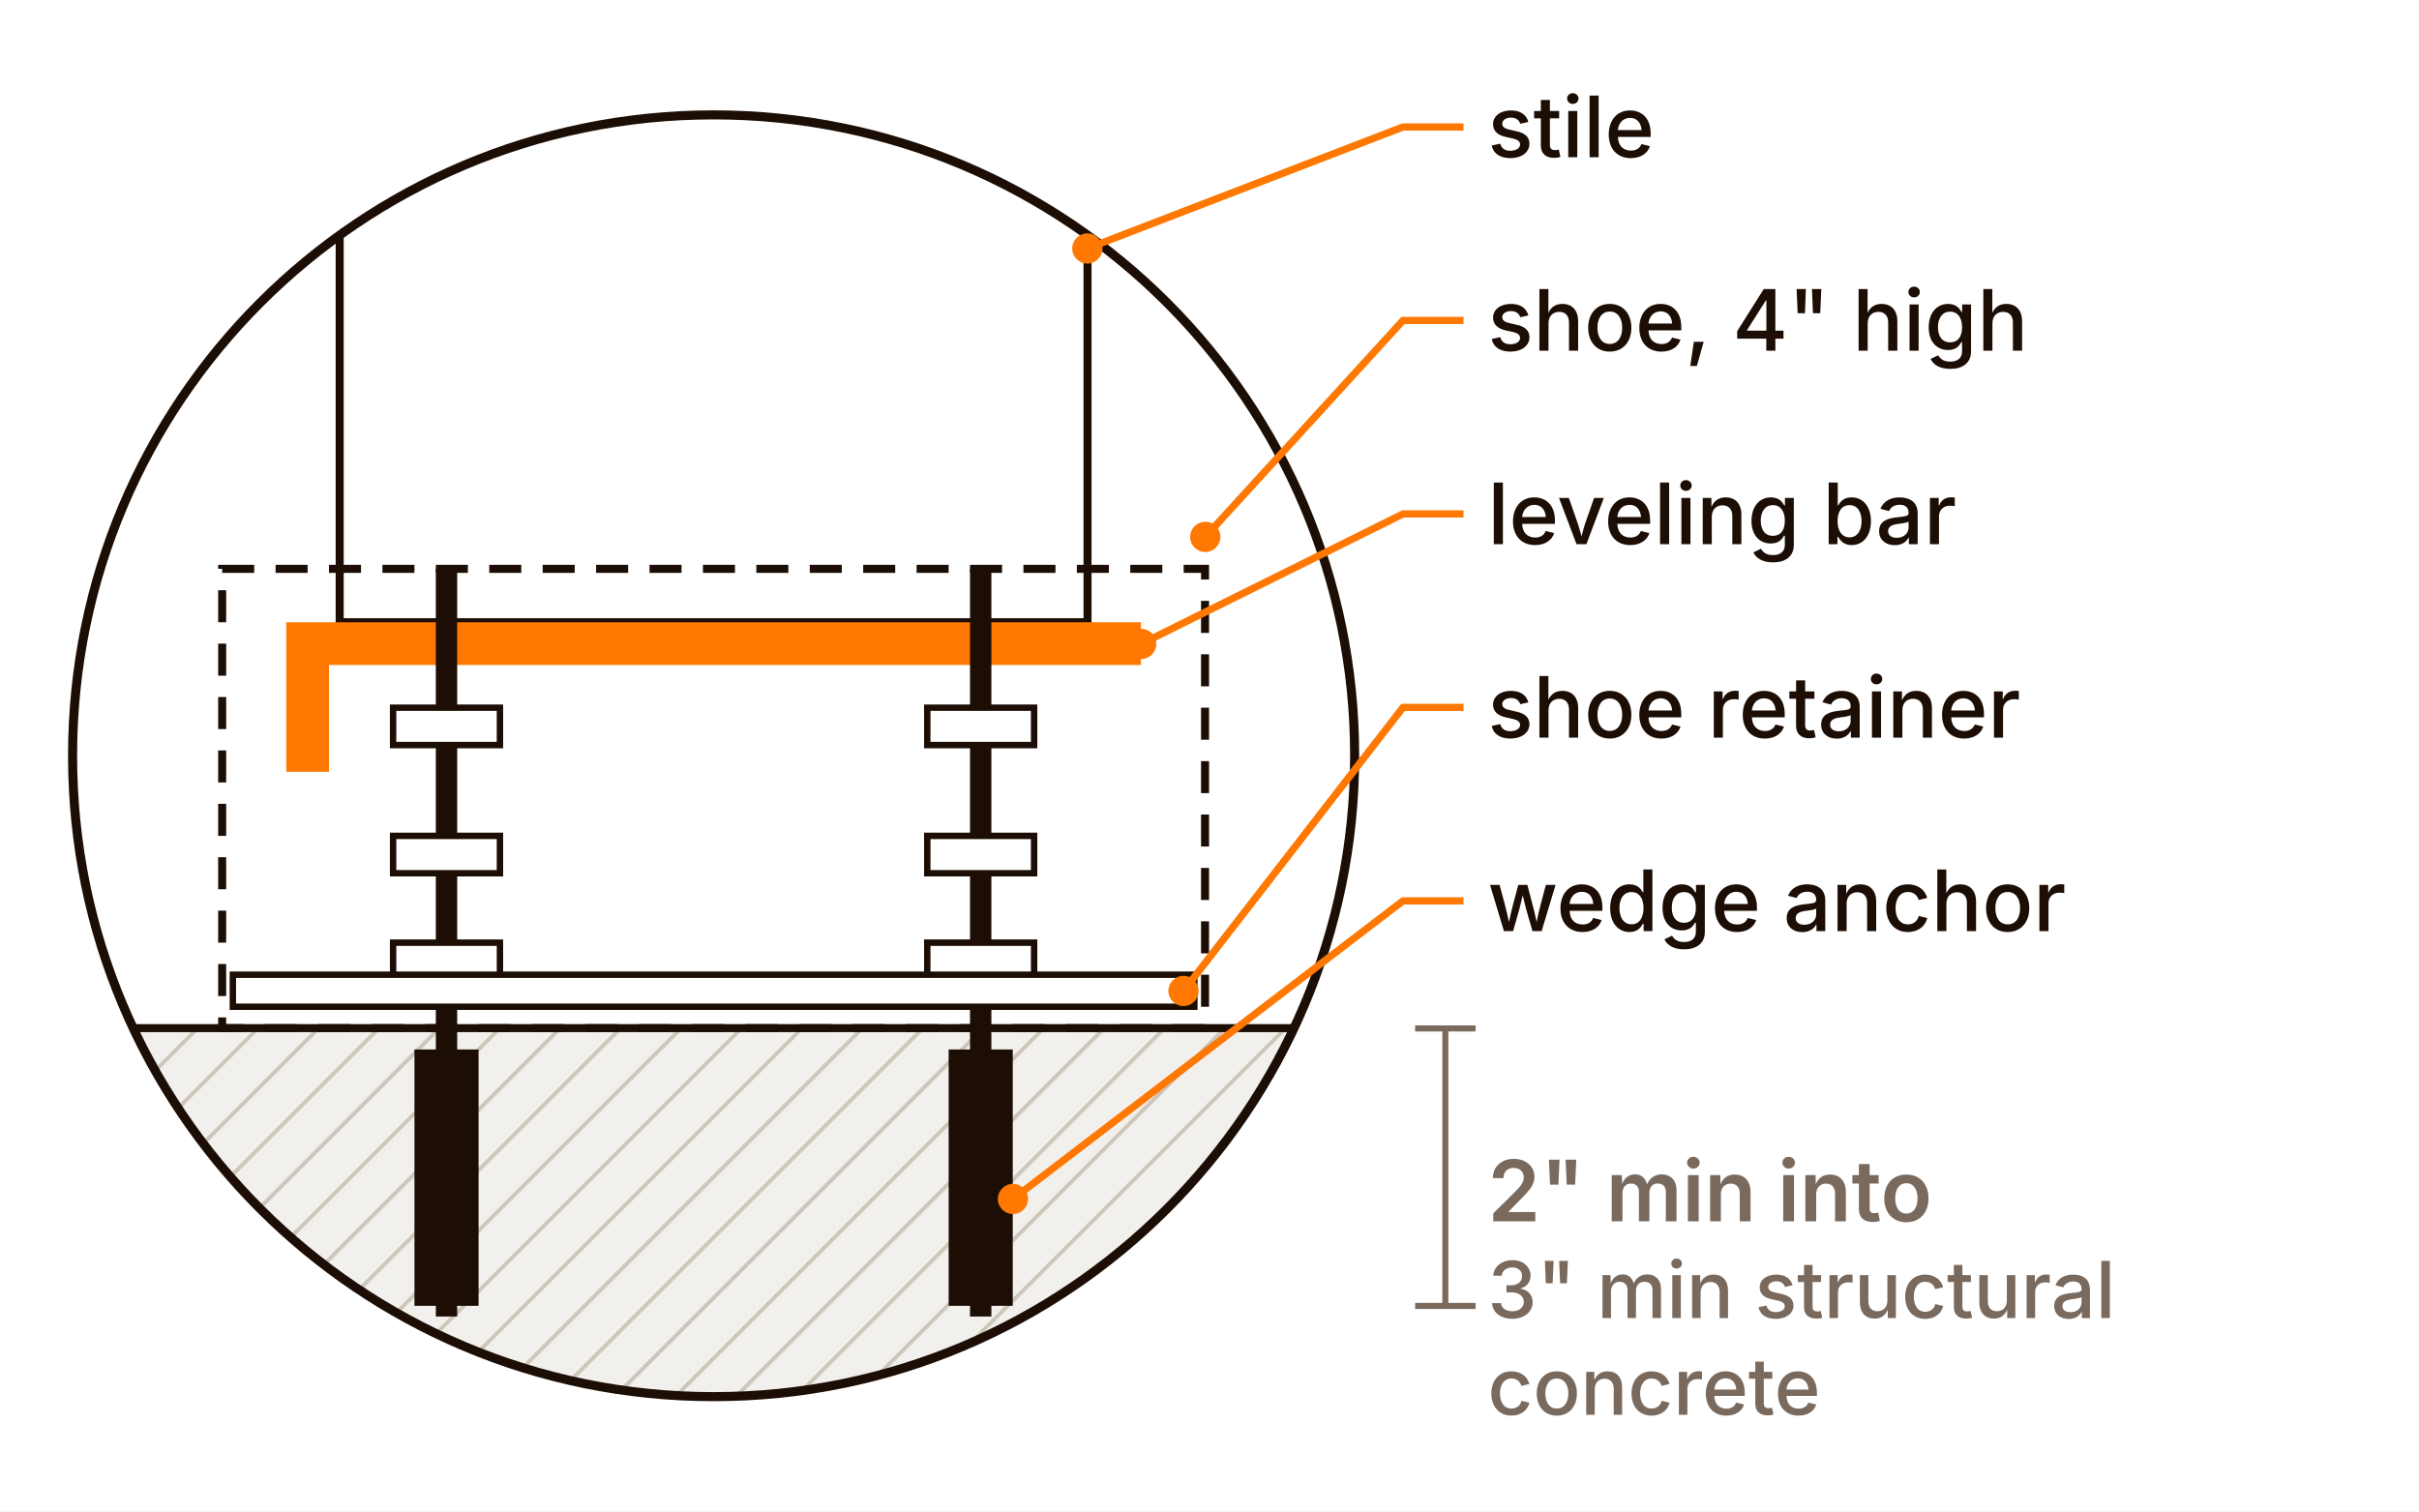
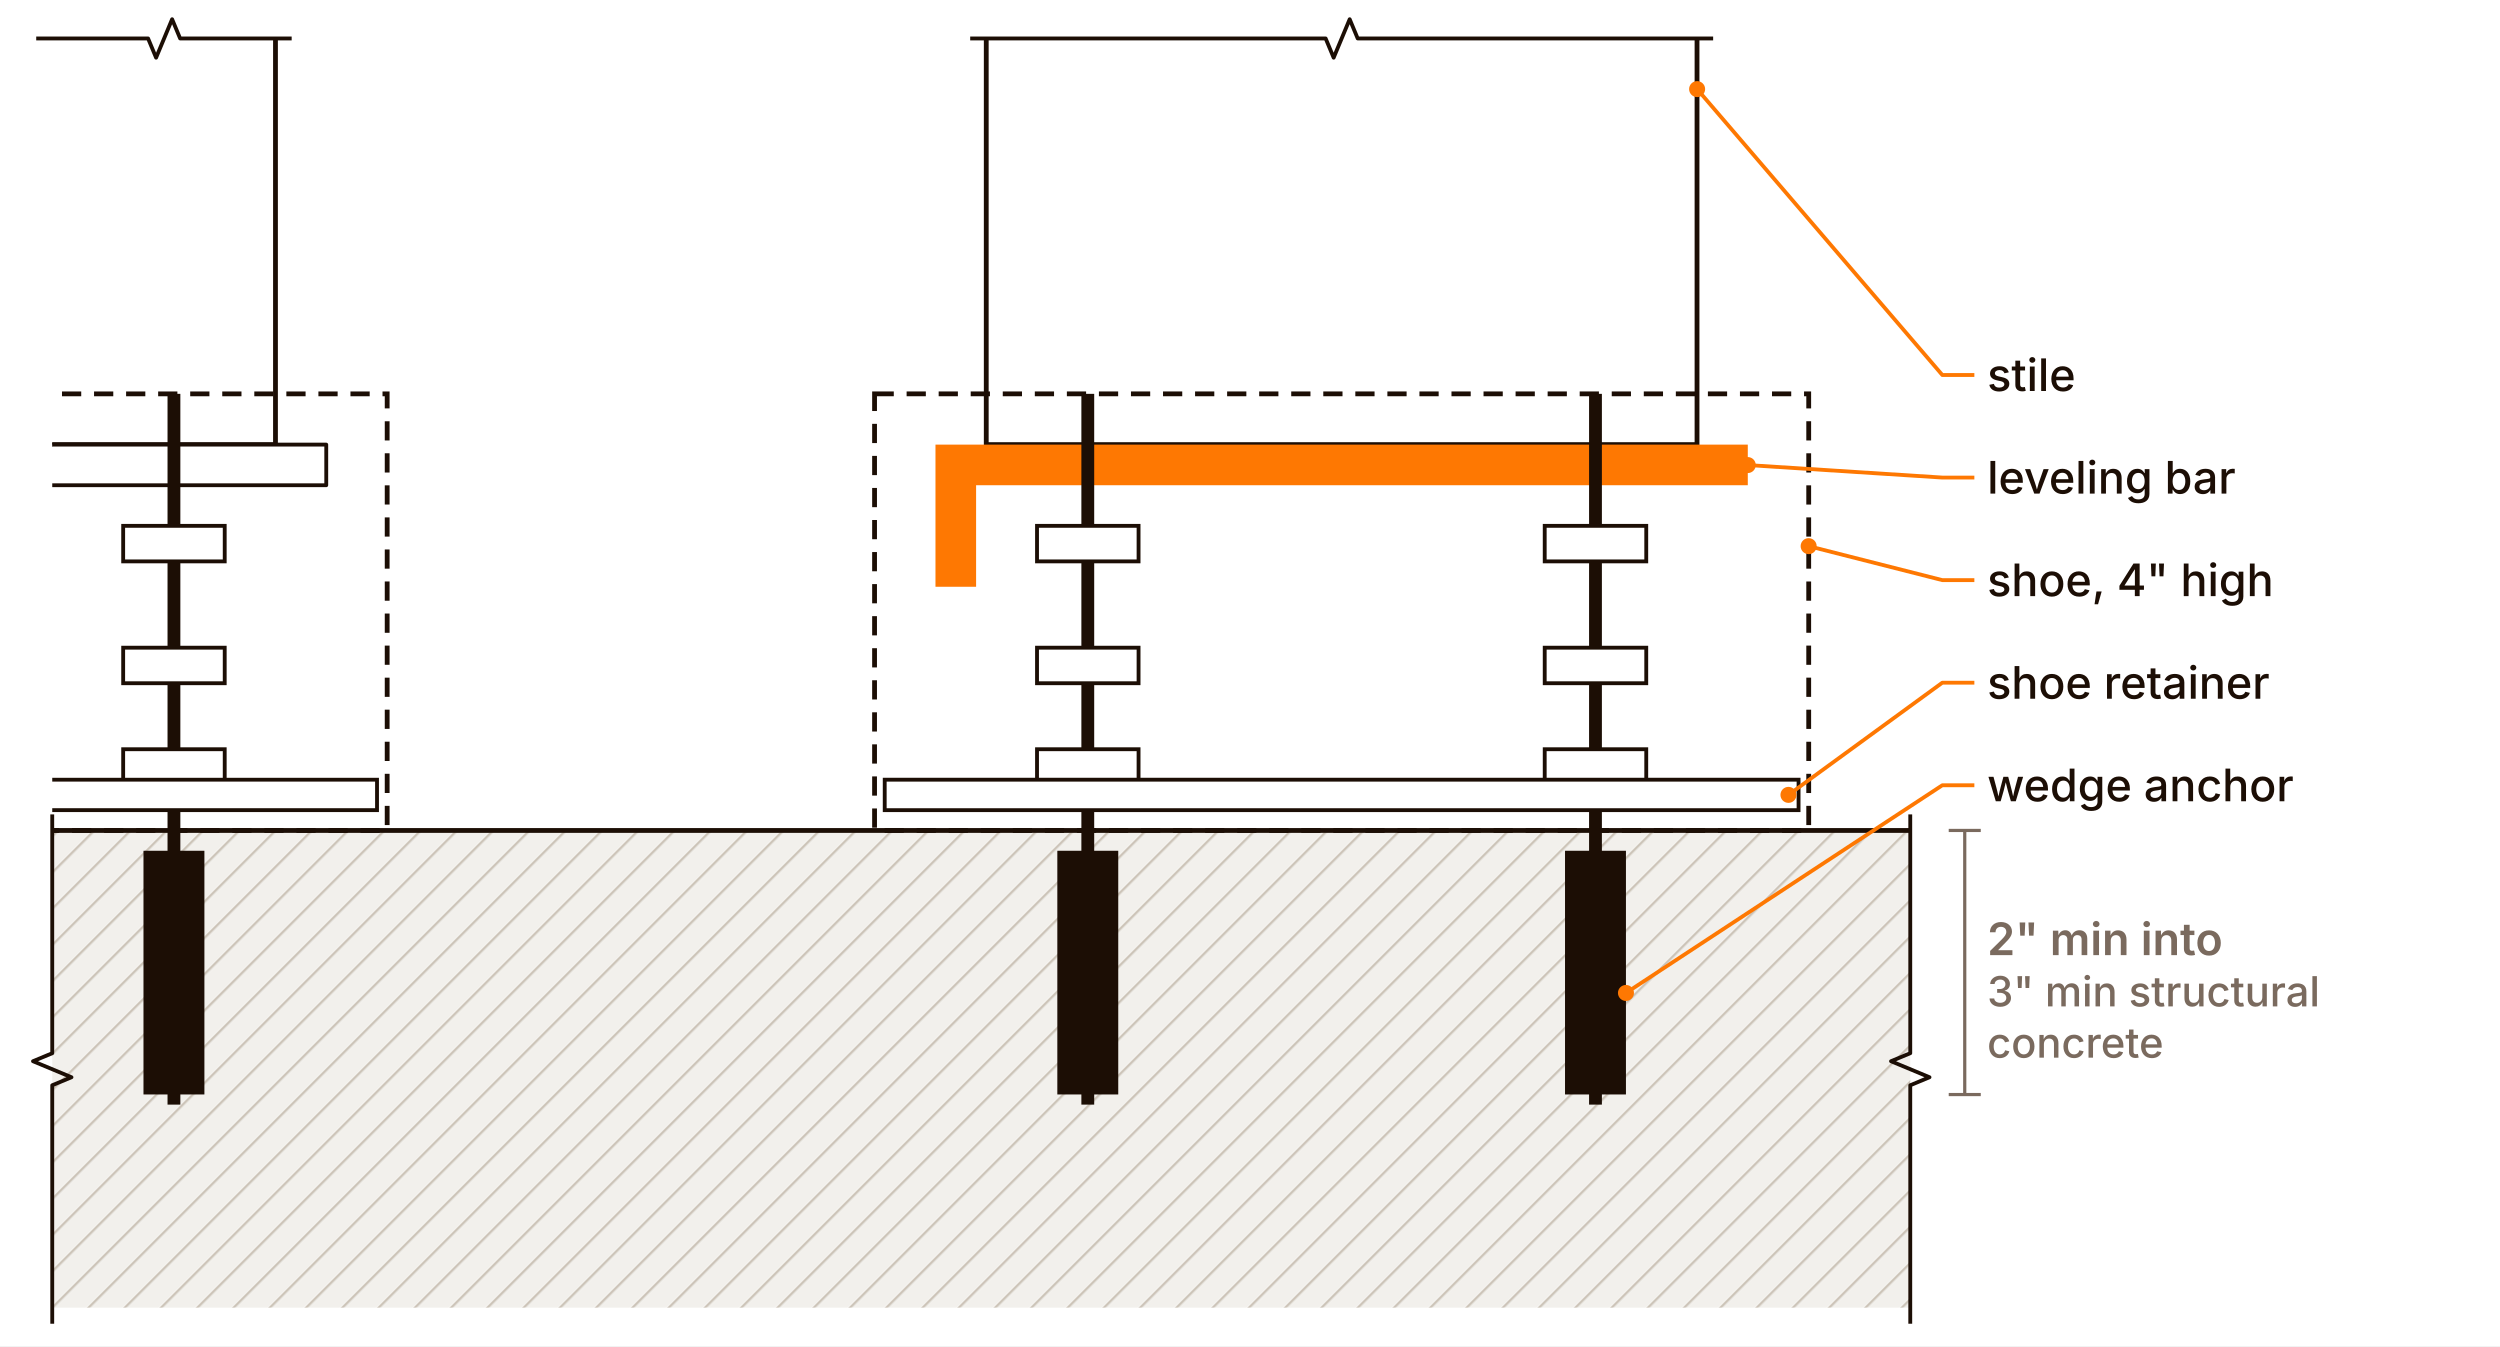
- <svg xmlns="http://www.w3.org/2000/svg" viewBox="0 0 400 250" width="400" height="250" role="img" aria-labelledby="t-mounting-floor-mounted-detail-anchor d-mounting-floor-mounted-detail-anchor" font-family="Inter, ui-sans-serif, system-ui, sans-serif">
+ <svg xmlns="http://www.w3.org/2000/svg" viewBox="0 0 780 420" width="780" height="420" role="img" aria-labelledby="t-mounting-floor-mounted-detail-anchor d-mounting-floor-mounted-detail-anchor" font-family="Inter, ui-sans-serif, system-ui, sans-serif">
  <defs>
    <pattern id="hatch-mounting-floor-mounted-detail-anchor" width="8" height="8" patternUnits="userSpaceOnUse" patternTransform="rotate(45)">
      <rect width="8" height="8" fill="#f2f0ec" />
      <line x1="0" y1="0" x2="0" y2="8" stroke="#cfc7bc" stroke-width="1.5" />
    </pattern>
    <marker id="tick-mounting-floor-mounted-detail-anchor" viewBox="0 0 10 10" refX="5" refY="5" markerWidth="8" markerHeight="8" orient="auto">
      <path d="M2 8 L8 2" stroke="#7a6a5e" stroke-width="1.5" />
    </marker>
  </defs>
-   <rect width="400" height="250" fill="#ffffff" />
-   <g transform="translate(118 125) scale(0.8833) translate(-150 -145)">
-     <clipPath id="c-mounting-floor-mounted-detail-anchor">
-       <circle cx="150" cy="145" r="120" />
-     </clipPath>
-     <g clip-path="url(#c-mounting-floor-mounted-detail-anchor)">
-       <rect x="0" y="196" width="300" height="110" fill="url(#hatch-mounting-floor-mounted-detail-anchor)" stroke="none" stroke-width="1.5" />
-       <line x1="0" y1="196" x2="300" y2="196" stroke="#1c0e05" stroke-width="1.5" />
-       <rect x="80" y="0" width="140" height="120" fill="#ffffff" stroke="#1c0e05" stroke-width="1.5" />
-       <path d="M70 120 h160 v8 h-152 v20 h-8 z" fill="#fe7802" />
+   <rect width="780" height="420" fill="#ffffff" />
+   <style>.dz *{vector-effect:non-scaling-stroke}</style>
+   <clipPath id="c-mounting-floor-mounted-detail-anchor">
+     <rect x="16.3" y="12.0" width="579.7" height="396.0" />
+   </clipPath>
+   <pattern id="hk-mounting-floor-mounted-detail-anchor" width="5.051" height="5.051" patternUnits="userSpaceOnUse" patternTransform="rotate(45)">
+     <rect width="5.051" height="5.051" fill="#f2f0ec" />
+     <line x1="0" y1="0" x2="0" y2="5.051" stroke="#cfc7bc" stroke-width="0.947" />
+   </pattern>
+   <g clip-path="url(#c-mounting-floor-mounted-detail-anchor)">
+     <g class="dz" transform="translate(180.99 -51.36) scale(1.584)">
+       <rect x="-1000" y="196" width="2000" height="600" fill="url(#hk-mounting-floor-mounted-detail-anchor)" stroke="none" stroke-width="1.5" />
+       <line x1="-1000" y1="196" x2="1000" y2="196" stroke="#1c0e05" stroke-width="1.5" />
+       <rect x="-200" y="-600" width="140" height="720" fill="#ffffff" stroke="#1c0e05" stroke-width="1.5" />
+       <path d="M-210 120 h160 v8 h-152 v20 h-8 z" fill="#ffffff" stroke="#1c0e05" stroke-width="1.2" stroke-linejoin="round" />
+       <line x1="-180" y1="110" x2="-180" y2="250" stroke="#1c0e05" stroke-width="4" />
+       <rect x="-190" y="136" width="20" height="7" fill="#ffffff" stroke="#1c0e05" stroke-width="1.2" />
+       <rect x="-190" y="160" width="20" height="7" fill="#ffffff" stroke="#1c0e05" stroke-width="1.2" />
+       <rect x="-190" y="180" width="20" height="7" fill="#ffffff" stroke="#1c0e05" stroke-width="1.2" />
+       <rect x="-186" y="200" width="12" height="48" fill="#1c0e05" stroke="none" stroke-width="1.5" />
+       <line x1="-80" y1="110" x2="-80" y2="250" stroke="#1c0e05" stroke-width="4" />
+       <rect x="-90" y="136" width="20" height="7" fill="#ffffff" stroke="#1c0e05" stroke-width="1.2" />
+       <rect x="-90" y="160" width="20" height="7" fill="#ffffff" stroke="#1c0e05" stroke-width="1.2" />
+       <rect x="-90" y="180" width="20" height="7" fill="#ffffff" stroke="#1c0e05" stroke-width="1.2" />
+       <rect x="-86" y="200" width="12" height="48" fill="#1c0e05" stroke="none" stroke-width="1.5" />
+       <rect x="-220" y="186" width="180" height="6" fill="#ffffff" stroke="#1c0e05" stroke-width="1.2" />
+       <rect x="-222" y="110" width="184" height="86" fill="none" stroke="#1c0e05" stroke-width="1.5" stroke-dasharray="6 4" />
+       <rect x="80" y="-600" width="140" height="720" fill="#ffffff" stroke="#1c0e05" stroke-width="1.5" />
+       <path d="M70 120 h160 v8 h-152 v20 h-8 z" fill="#fe7802" stroke="none" stroke-width="0" stroke-linejoin="round" />
      <line x1="100" y1="110" x2="100" y2="250" stroke="#1c0e05" stroke-width="4" />
      <rect x="90" y="136" width="20" height="7" fill="#ffffff" stroke="#1c0e05" stroke-width="1.2" />
      <rect x="90" y="160" width="20" height="7" fill="#ffffff" stroke="#1c0e05" stroke-width="1.2" />
      <rect x="90" y="180" width="20" height="7" fill="#ffffff" stroke="#1c0e05" stroke-width="1.2" />
      <rect x="94" y="200" width="12" height="48" fill="#1c0e05" stroke="none" stroke-width="1.5" />
      <line x1="200" y1="110" x2="200" y2="250" stroke="#1c0e05" stroke-width="4" />
      <rect x="190" y="136" width="20" height="7" fill="#ffffff" stroke="#1c0e05" stroke-width="1.2" />
      <rect x="190" y="160" width="20" height="7" fill="#ffffff" stroke="#1c0e05" stroke-width="1.2" />
      <rect x="190" y="180" width="20" height="7" fill="#ffffff" stroke="#1c0e05" stroke-width="1.2" />
      <rect x="194" y="200" width="12" height="48" fill="#1c0e05" stroke="none" stroke-width="1.5" />
      <rect x="60" y="186" width="180" height="6" fill="#ffffff" stroke="#1c0e05" stroke-width="1.2" />
      <rect x="58" y="110" width="184" height="86" fill="none" stroke="#1c0e05" stroke-width="1.5" stroke-dasharray="6 4" />
    </g>
  </g>
-   <circle cx="118" cy="125" r="106" fill="none" stroke="#1c0e05" stroke-width="1.5" />
-   <path d="M242 21 H232 L179.8 41.1" fill="none" stroke="#fe7802" stroke-width="1.2" stroke-linejoin="round" />
-   <circle cx="179.8" cy="41.1" r="2.5" fill="#fe7802" />
-   <text x="246" y="26" font-size="14" font-weight="500" fill="#1c0e05" text-anchor="start" paint-order="stroke" stroke="#fff" stroke-width="4">stile</text>
-   <path d="M242 53 H232 L199.3 88.8" fill="none" stroke="#fe7802" stroke-width="1.2" stroke-linejoin="round" />
-   <circle cx="199.3" cy="88.8" r="2.5" fill="#fe7802" />
-   <text x="246" y="58" font-size="14" font-weight="500" fill="#1c0e05" text-anchor="start" paint-order="stroke" stroke="#fff" stroke-width="4">shoe, 4" high</text>
-   <path d="M242 85 H232 L188.7 106.5" fill="none" stroke="#fe7802" stroke-width="1.2" stroke-linejoin="round" />
-   <circle cx="188.7" cy="106.5" r="2.5" fill="#fe7802" />
-   <text x="246" y="90" font-size="14" font-weight="500" fill="#1c0e05" text-anchor="start" paint-order="stroke" stroke="#fff" stroke-width="4">leveling bar</text>
-   <path d="M242 117 H232 L195.7 163.9" fill="none" stroke="#fe7802" stroke-width="1.2" stroke-linejoin="round" />
-   <circle cx="195.7" cy="163.9" r="2.5" fill="#fe7802" />
-   <text x="246" y="122" font-size="14" font-weight="500" fill="#1c0e05" text-anchor="start" paint-order="stroke" stroke="#fff" stroke-width="4">shoe retainer</text>
-   <path d="M242 149 H232 L167.5 198.3" fill="none" stroke="#fe7802" stroke-width="1.2" stroke-linejoin="round" />
-   <circle cx="167.5" cy="198.3" r="2.5" fill="#fe7802" />
-   <text x="246" y="154" font-size="14" font-weight="500" fill="#1c0e05" text-anchor="start" paint-order="stroke" stroke="#fff" stroke-width="4">wedge anchor</text>
-   <line x1="239" y1="170.1" x2="239" y2="216" stroke="#7a6a5e" stroke-width="1" />
-   <line x1="234" y1="170.1" x2="244" y2="170.1" stroke="#7a6a5e" stroke-width="1" />
-   <line x1="234" y1="216" x2="244" y2="216" stroke="#7a6a5e" stroke-width="1" />
-   <text x="246" y="202" font-size="14" font-weight="600" fill="#7a6a5e" text-anchor="start">2" min into</text>
-   <text x="246" y="218" font-size="13" font-weight="500" fill="#7a6a5e" text-anchor="start">3" min structural</text>
-   <text x="246" y="234" font-size="13" font-weight="500" fill="#7a6a5e" text-anchor="start">concrete</text>
+   <path d="M302.7 12.0 L413.6 12.0 L416.1 18.0 L421.1 6.0 L423.6 12.0 L534.5 12.0" fill="none" stroke="#1c0e05" stroke-width="1.2" stroke-linejoin="round" />
+   <path d="M16.3 254.1 L16.3 328.6 L10.3 331.1 L22.3 336.1 L16.3 338.6 L16.3 413.0" fill="none" stroke="#1c0e05" stroke-width="1.2" stroke-linejoin="round" />
+   <path d="M596.0 254.1 L596.0 328.6 L590.0 331.1 L602.0 336.1 L596.0 338.6 L596.0 413.0" fill="none" stroke="#1c0e05" stroke-width="1.2" stroke-linejoin="round" />
+   <path d="M11.3 12.0 L46.2 12.0 L48.7 18.0 L53.7 6.0 L56.2 12.0 L91.0 12.0" fill="none" stroke="#1c0e05" stroke-width="1.2" stroke-linejoin="round" />
+   <path d="M616 117 H606 L529.5 27.8" fill="none" stroke="#fe7802" stroke-width="1.2" stroke-linejoin="round" />
+   <circle cx="529.5" cy="27.8" r="2.5" fill="#fe7802" />
+   <text x="620" y="122" font-size="14" font-weight="500" fill="#1c0e05" text-anchor="start" paint-order="stroke" stroke="#fff" stroke-width="4">stile</text>
+   <path d="M616 149 H606 L545.3 145.1" fill="none" stroke="#fe7802" stroke-width="1.2" stroke-linejoin="round" />
+   <circle cx="545.3" cy="145.1" r="2.5" fill="#fe7802" />
+   <text x="620" y="154" font-size="14" font-weight="500" fill="#1c0e05" text-anchor="start" paint-order="stroke" stroke="#fff" stroke-width="4">leveling bar</text>
+   <path d="M616 181 H606 L564.3 170.4" fill="none" stroke="#fe7802" stroke-width="1.2" stroke-linejoin="round" />
+   <circle cx="564.3" cy="170.4" r="2.5" fill="#fe7802" />
+   <text x="620" y="186" font-size="14" font-weight="500" fill="#1c0e05" text-anchor="start" paint-order="stroke" stroke="#fff" stroke-width="4">shoe, 4" high</text>
+   <path d="M616 213 H606 L558 248" fill="none" stroke="#fe7802" stroke-width="1.2" stroke-linejoin="round" />
+   <circle cx="558" cy="248" r="2.5" fill="#fe7802" />
+   <text x="620" y="218" font-size="14" font-weight="500" fill="#1c0e05" text-anchor="start" paint-order="stroke" stroke="#fff" stroke-width="4">shoe retainer</text>
+   <path d="M616 245 H606 L507.3 309.8" fill="none" stroke="#fe7802" stroke-width="1.2" stroke-linejoin="round" />
+   <circle cx="507.3" cy="309.8" r="2.5" fill="#fe7802" />
+   <text x="620" y="250" font-size="14" font-weight="500" fill="#1c0e05" text-anchor="start" paint-order="stroke" stroke="#fff" stroke-width="4">wedge anchor</text>
+   <line x1="613" y1="259.1" x2="613" y2="341.5" stroke="#7a6a5e" stroke-width="1" />
+   <line x1="608" y1="259.1" x2="618" y2="259.1" stroke="#7a6a5e" stroke-width="1" />
+   <line x1="608" y1="341.5" x2="618" y2="341.5" stroke="#7a6a5e" stroke-width="1" />
+   <text x="620" y="298" font-size="14" font-weight="600" fill="#7a6a5e" text-anchor="start">2" min into</text>
+   <text x="620" y="314" font-size="13" font-weight="500" fill="#7a6a5e" text-anchor="start">3" min structural</text>
+   <text x="620" y="330" font-size="13" font-weight="500" fill="#7a6a5e" text-anchor="start">concrete</text>
</svg>
